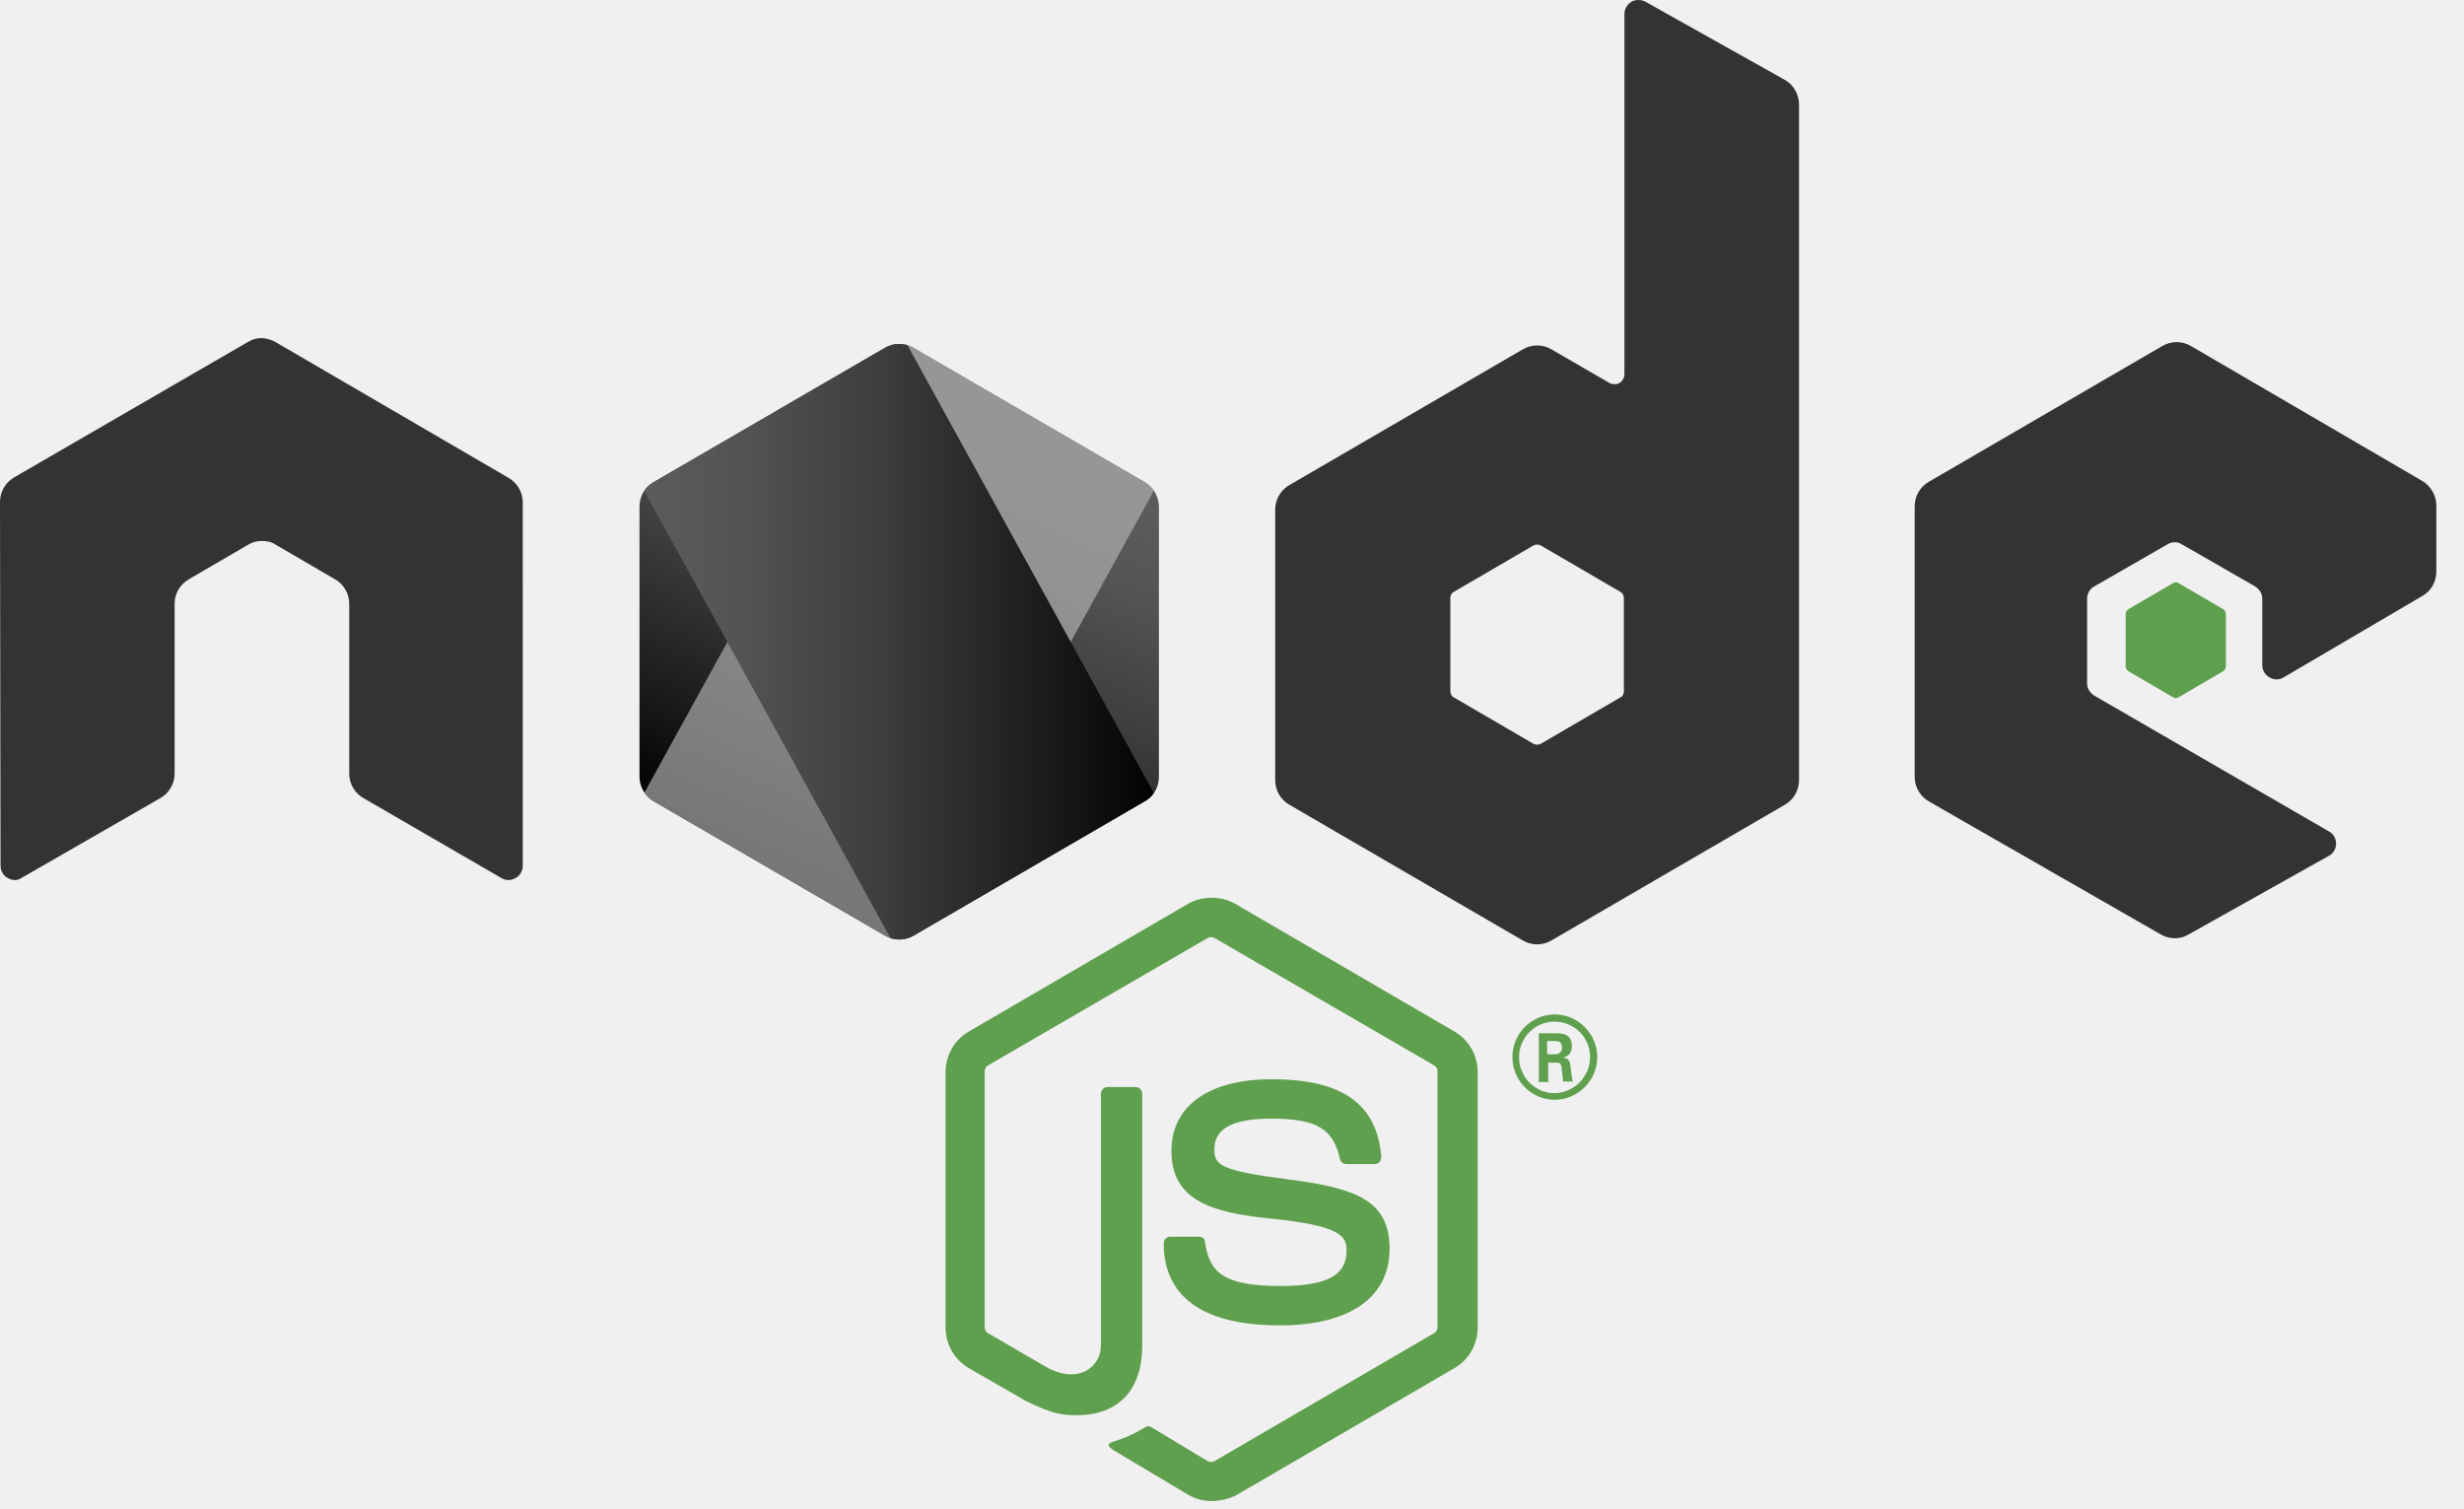
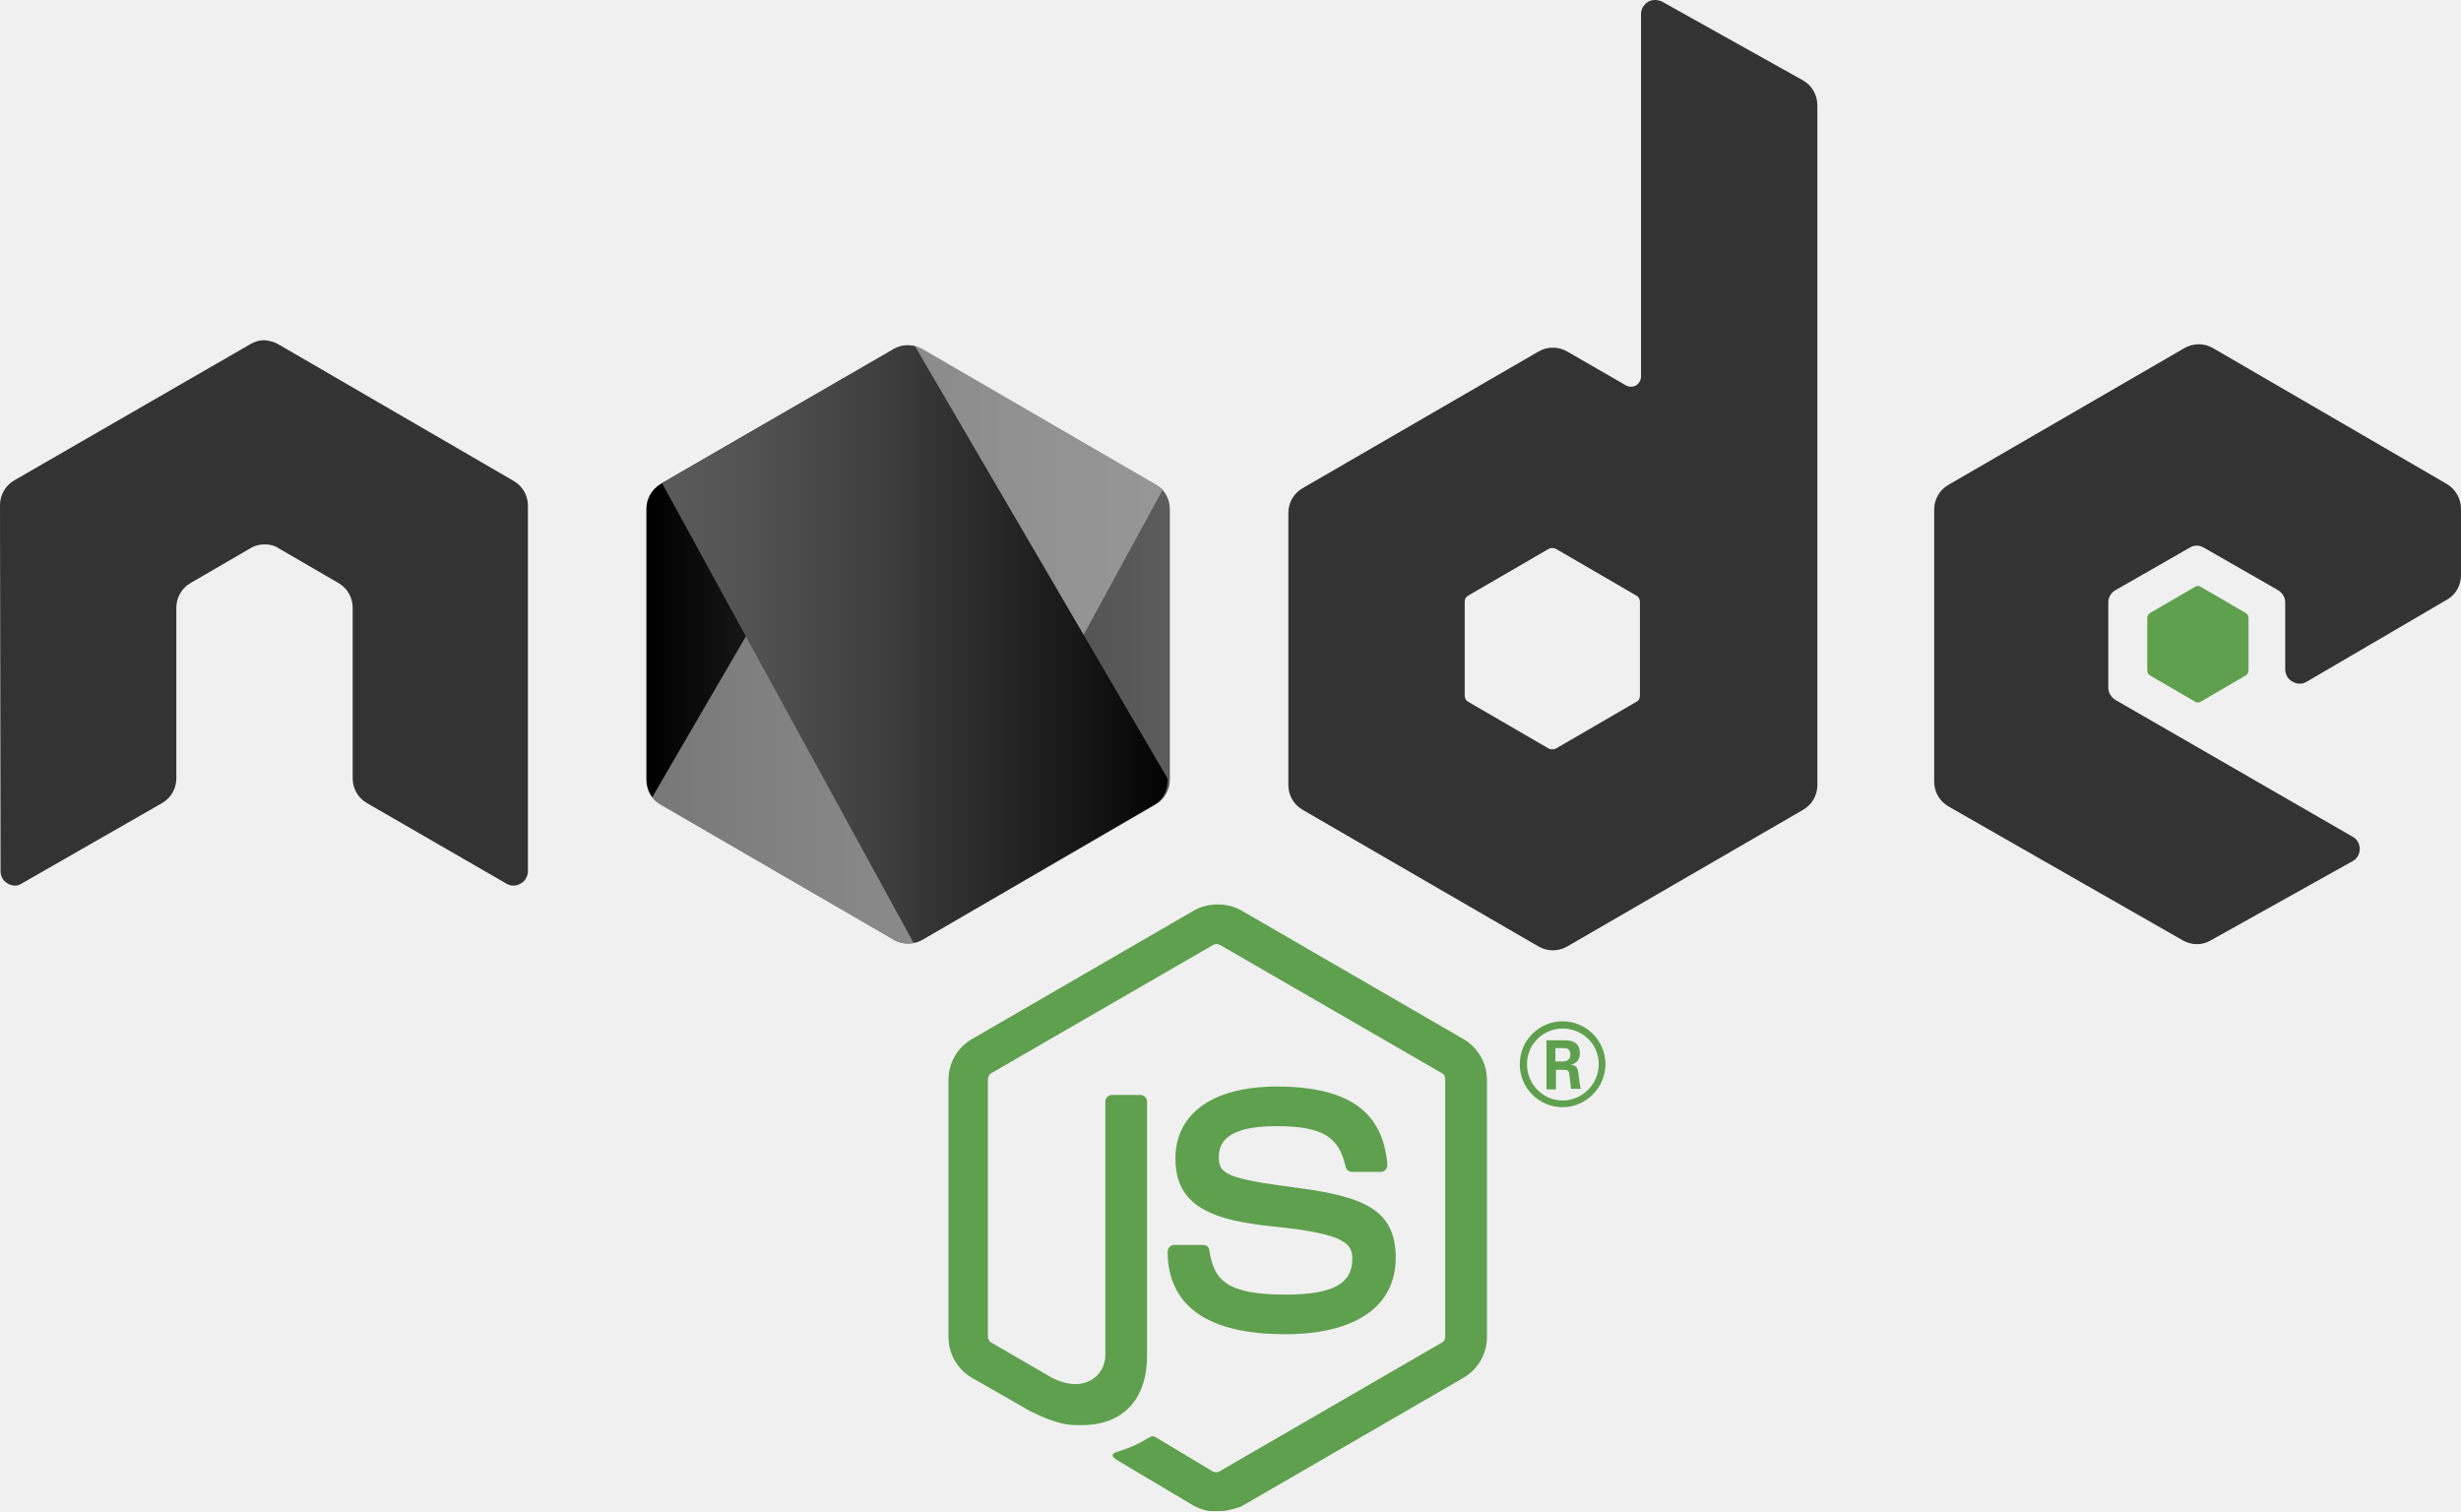
- <svg xmlns="http://www.w3.org/2000/svg" width="205.86" height="126" viewBox="0 0 205.86 126" fill="none">
-   <mask id="a" mask-type="luminance" maskUnits="userSpaceOnUse" x="0" y="0" width="267" height="80">
-     <path d="M267 0H0v79.378h267z" fill="#fff" />
-   </mask>
-   <g mask="url(#a)">
-     <path fill-rule="evenodd" clip-rule="evenodd" d="M43.674 41.954c0-.834-.46-1.62-1.197-2.038L23.01 28.572c-.322-.185-.69-.278-1.058-.324h-.184c-.368 0-.736.139-1.059.324l-19.512 11.3A2.38 2.38 0 0 0 0 41.953l.046 30.378c0 .416.23.833.598 1.018.368.232.829.232 1.15 0l11.598-6.668a2.36 2.36 0 0 0 1.197-2.037V50.428c0-.833.46-1.62 1.196-2.037l4.924-2.871a2.2 2.2 0 0 1 1.197-.325c.414 0 .828.093 1.15.325l4.925 2.87a2.36 2.36 0 0 1 1.196 2.038v14.217c0 .833.46 1.62 1.197 2.037L41.88 73.35c.368.232.828.232 1.197 0 .368-.185.598-.602.598-1.018zM137.465.139c-.369-.185-.829-.185-1.151 0-.368.231-.598.602-.598 1.019v30.1a.88.88 0 0 1-.415.74.88.88 0 0 1-.828 0l-4.878-2.825a2.36 2.36 0 0 0-2.347 0L107.735 40.52a2.36 2.36 0 0 0-1.196 2.037V65.2c0 .834.46 1.621 1.196 2.038l19.513 11.345a2.36 2.36 0 0 0 2.347 0l19.513-11.345a2.36 2.36 0 0 0 1.196-2.038V8.752c0-.88-.46-1.667-1.196-2.084zm-1.795 57.606c0 .232-.092.417-.276.51l-6.674 3.89a.68.68 0 0 1-.598 0l-6.673-3.89c-.184-.093-.276-.325-.276-.51v-7.78c0-.231.092-.416.276-.509l6.673-3.89a.68.68 0 0 1 .598 0l6.674 3.89c.184.093.276.324.276.51zm66.728-7.965c.737-.417 1.151-1.204 1.151-2.038v-5.51c0-.834-.46-1.62-1.151-2.037l-19.375-11.3a2.36 2.36 0 0 0-2.347 0l-19.512 11.346a2.36 2.36 0 0 0-1.197 2.037v22.645c0 .833.46 1.62 1.197 2.037l19.374 11.114c.737.416 1.611.416 2.301 0l11.736-6.576c.368-.185.598-.602.598-1.019s-.23-.833-.598-1.018L174.97 58.115c-.368-.231-.598-.602-.598-1.018v-7.085c0-.417.23-.834.598-1.02l6.121-3.518a1.12 1.12 0 0 1 1.196 0l6.121 3.519c.368.231.598.602.598 1.019v5.557c0 .416.23.833.599 1.018.368.232.828.232 1.196 0z" fill="#333" />
-     <path fill-rule="evenodd" clip-rule="evenodd" d="M181.551 48.716a.42.42 0 0 1 .461 0l3.727 2.176c.138.092.23.231.23.417v4.352a.5.5 0 0 1-.23.417l-3.727 2.177a.42.42 0 0 1-.461 0l-3.727-2.177a.49.49 0 0 1-.23-.417V51.31c0-.185.092-.325.23-.417z" fill="#5FA04E" />
-     <path d="M76.301 29.045a2.36 2.36 0 0 0-2.348 0L54.579 40.297c-.737.417-1.151 1.204-1.151 2.038v22.551c0 .834.46 1.621 1.15 2.038l19.375 11.253a2.36 2.36 0 0 0 2.348 0l19.374-11.253c.737-.417 1.15-1.204 1.15-2.038V42.335c0-.834-.46-1.62-1.15-2.038z" fill="url(#b)" />
-     <mask id="c" mask-type="luminance" maskUnits="userSpaceOnUse" x="53" y="28" width="44" height="51">
-       <path d="M76.301 29.045a2.36 2.36 0 0 0-2.348 0L54.579 40.297c-.737.417-1.151 1.204-1.151 2.038v22.551c0 .834.46 1.621 1.15 2.038l19.375 11.253a2.36 2.36 0 0 0 2.348 0l19.374-11.253c.737-.417 1.15-1.204 1.15-2.038V42.335c0-.834-.46-1.62-1.15-2.038z" fill="#fff" />
+ <svg xmlns="http://www.w3.org/2000/svg" width="267" height="164" viewBox="0 0 267 164" fill="none">
+   <g clip-path="url(#clip0_337_7902)">
+     <mask id="mask0_337_7902" maskUnits="userSpaceOnUse" x="0" y="0" width="267" height="164" style="mask-type: luminance;">
+       <path d="M267 0H0v164h267V0Z" fill="#fff" />
    </mask>
-     <g mask="url(#c)">
-       <path opacity=".66" d="m75.127 27.581 21.506 12.995-21.505 39.125-21.547-13.018z" fill="#B4B4B4" />
-     </g>
-     <mask id="d" mask-type="luminance" maskUnits="userSpaceOnUse" x="53" y="28" width="44" height="51">
-       <path d="M76.301 29.045a2.36 2.36 0 0 0-2.348 0L54.579 40.297c-.737.417-1.151 1.204-1.151 2.038v22.551c0 .834.46 1.621 1.15 2.038l19.375 11.253a2.36 2.36 0 0 0 2.348 0l19.374-11.253c.737-.417 1.15-1.204 1.15-2.038V42.335c0-.834-.46-1.62-1.15-2.038z" fill="#fff" />
-     </mask>
-     <g mask="url(#d)">
-       <path d="M75.127 27.581 53.581 40.576l21.546 39.125 21.506-13.018z" fill="url(#e)" />
+     <g mask="url(#mask0_337_7902)">
+       <path d="M131.991 164c-.905 0-1.75-.242-2.534-.666l-8.027-4.78c-1.207-.666-.604-.908-.242-1.029 1.63-.545 1.931-.666 3.621-1.634.181-.121.423-.061.604.06l6.156 3.692c.241.121.543.121.724 0l24.141-13.98c.242-.121.362-.363.362-.665V117.1c0-.303-.12-.545-.362-.666l-24.081-13.919c-.241-.121-.543-.121-.724 0l-24.08 13.919c-.242.121-.363.424-.363.666v27.898c0 .242.121.544.363.665l6.578 3.813c3.561 1.816 5.794-.303 5.794-2.421V119.52c0-.363.302-.726.724-.726h3.078c.362 0 .724.303.724.726v27.535c0 4.781-2.595 7.565-7.121 7.565-1.388 0-2.475 0-5.553-1.513l-6.337-3.631a5.11 5.11 0 0 1-2.535-4.418V117.16c0-1.815.966-3.51 2.535-4.418l24.141-13.979c1.509-.847 3.561-.847 5.07 0l24.141 13.979a5.112 5.112 0 0 1 2.535 4.418v27.898a5.11 5.11 0 0 1-2.535 4.418l-24.141 13.979c-.905.303-1.811.545-2.656.545Z" fill="#5FA04E" />
+       <path d="M139.415 144.756c-10.562 0-12.735-4.842-12.735-8.957 0-.363.302-.726.724-.726h3.139c.362 0 .664.242.664.605.482 3.208 1.871 4.781 8.268 4.781 5.07 0 7.242-1.15 7.242-3.873 0-1.573-.603-2.723-8.509-3.51-6.579-.666-10.683-2.118-10.683-7.383 0-4.902 4.104-7.807 10.984-7.807 7.725 0 11.528 2.663 12.01 8.473 0 .181-.06.363-.181.544-.12.121-.301.242-.482.242h-3.199a.707.707 0 0 1-.664-.544c-.724-3.329-2.595-4.418-7.544-4.418-5.553 0-6.216 1.937-6.216 3.389 0 1.755.784 2.3 8.268 3.268 7.423.968 10.924 2.36 10.924 7.625 0 5.265-4.346 8.291-12.01 8.291ZM174.178 115.466c0 2.541-2.113 4.659-4.648 4.659a4.655 4.655 0 0 1-4.647-4.659c0-2.663 2.173-4.66 4.647-4.66a4.656 4.656 0 0 1 4.648 4.66Zm-8.51 0c0 2.178 1.75 3.933 3.862 3.933 2.173 0 3.923-1.815 3.923-3.933 0-2.179-1.75-3.873-3.923-3.873a3.855 3.855 0 0 0-3.862 3.873Zm2.112-2.603h1.811c.603 0 1.81 0 1.81 1.392 0 .969-.603 1.15-.965 1.271.724.061.784.545.845 1.211.06.423.12 1.149.241 1.391h-1.086c0-.242-.181-1.573-.181-1.634-.061-.302-.181-.423-.543-.423h-.906v2.118h-1.026v-5.326Zm1.026 2.3h.785c.664 0 .784-.484.784-.726 0-.726-.482-.726-.784-.726h-.845v1.452h.06Z" fill="#5FA04E" />
+       <path fill-rule="evenodd" clip-rule="evenodd" d="M57.275 54.828a3.08 3.08 0 0 0-1.57-2.663L30.177 37.34c-.422-.242-.905-.363-1.388-.424h-.241c-.483 0-.966.182-1.388.424L1.569 52.105A3.105 3.105 0 0 0 0 54.828l.06 39.699c0 .545.302 1.09.785 1.331.483.303 1.086.303 1.509 0l15.209-8.714a3.08 3.08 0 0 0 1.569-2.663V65.903A3.08 3.08 0 0 1 20.7 63.24l6.458-3.752c.483-.303 1.026-.424 1.569-.424.543 0 1.086.121 1.509.424l6.457 3.752a3.08 3.08 0 0 1 1.57 2.663V84.48a3.08 3.08 0 0 0 1.569 2.663l15.088 8.714a1.47 1.47 0 0 0 1.57 0c.482-.242.784-.786.784-1.331V54.828ZM180.334.182c-.483-.243-1.087-.243-1.509 0-.483.302-.785.786-.785 1.33V40.85c0 .363-.181.726-.543.968a1.151 1.151 0 0 1-1.086 0l-6.397-3.691a3.103 3.103 0 0 0-3.078 0l-25.59 14.826a3.08 3.08 0 0 0-1.569 2.663v29.592a3.08 3.08 0 0 0 1.569 2.663l25.59 14.827a3.107 3.107 0 0 0 3.078 0l25.589-14.827a3.08 3.08 0 0 0 1.569-2.663v-73.77c0-1.15-.603-2.178-1.569-2.723L180.334.182Zm-2.414 75.282c0 .303-.121.545-.362.666l-8.752 5.083a.892.892 0 0 1-.784 0l-8.751-5.083c-.242-.121-.362-.424-.362-.666V65.297c0-.302.12-.544.362-.665l8.751-5.084a.892.892 0 0 1 .784 0l8.752 5.084c.241.12.362.423.362.665v10.167ZM265.491 65.055c.966-.544 1.509-1.573 1.509-2.662V55.19c0-1.09-.603-2.118-1.509-2.663l-25.408-14.766a3.103 3.103 0 0 0-3.078 0l-25.59 14.827a3.082 3.082 0 0 0-1.569 2.663v29.592c0 1.09.604 2.118 1.569 2.663l25.409 14.524c.965.545 2.112.545 3.017 0l15.39-8.593c.483-.242.785-.787.785-1.332 0-.544-.302-1.089-.785-1.331l-25.71-14.827c-.483-.302-.784-.786-.784-1.331v-9.26c0-.544.301-1.088.784-1.33l8.027-4.6a1.47 1.47 0 0 1 1.569 0l8.027 4.6c.483.302.785.786.785 1.33v7.263c0 .545.301 1.09.784 1.331a1.47 1.47 0 0 0 1.569 0l15.209-8.896Z" fill="#333" />
+       <path fill-rule="evenodd" clip-rule="evenodd" d="M238.152 63.663a.546.546 0 0 1 .603 0l4.889 2.845a.636.636 0 0 1 .302.544v5.689a.636.636 0 0 1-.302.545l-4.889 2.844a.546.546 0 0 1-.603 0l-4.889-2.844a.636.636 0 0 1-.302-.545v-5.689c0-.242.121-.423.302-.544l4.889-2.844Z" fill="#5FA04E" />
+       <path fill-rule="evenodd" clip-rule="evenodd" d="M96.987 37.883a3.104 3.104 0 0 1 3.078 0l25.348 14.706c.966.545 1.509 1.573 1.509 2.663v29.35c0 1.09-.604 2.118-1.509 2.663l-25.348 14.705a3.102 3.102 0 0 1-3.078 0L71.639 87.265c-.966-.545-1.51-1.573-1.51-2.663v-29.41c0-1.09.604-2.119 1.51-2.664l25.348-14.645Z" fill="url(#paint0_linear_337_7902)" />
+       <path opacity=".66" d="m125.292 52.528-25.227-14.705a4.192 4.192 0 0 0-.785-.303L70.733 86.54c.242.302.544.544.845.726l25.409 14.706c.784.423 1.63.544 2.414.242l26.676-48.958c-.181-.303-.483-.545-.785-.727Z" fill="#B4B4B4" />
+       <path d="m100.004 101.97 25.288-14.705c.966-.545 1.388-1.573 1.388-2.663v-.12L99.28 37.58c-.784-.242-1.63-.121-2.353.302L71.82 52.407l27.28 49.866a3.12 3.12 0 0 0 .904-.303Z" fill="url(#paint1_linear_337_7902)" />
    </g>
  </g>
-   <path d="M101.229 125.407a4 4 0 0 1-1.933-.51l-6.121-3.658c-.921-.51-.46-.695-.184-.787 1.242-.417 1.472-.51 2.761-1.25.138-.093.322-.047.46.046l4.694 2.825c.184.092.414.092.552 0l18.363-10.698c.183-.092.277-.277.277-.509V89.519c0-.232-.094-.417-.277-.51l-18.363-10.65c-.184-.093-.414-.093-.552 0l-18.362 10.65c-.184.093-.276.324-.276.51v21.347c0 .186.092.417.276.51l5.016 2.917c2.715 1.39 4.418-.232 4.418-1.852v-21.07c0-.278.23-.556.553-.556h2.347c.276 0 .552.232.552.556v21.07c0 3.658-1.979 5.788-5.431 5.788-1.058 0-1.886 0-4.234-1.157l-4.832-2.779a3.91 3.91 0 0 1-1.933-3.38v-21.35c0-1.39.737-2.685 1.933-3.38l18.363-10.696c1.15-.65 2.715-.65 3.865 0l18.363 10.696a3.91 3.91 0 0 1 1.932 3.38v21.349c0 1.39-.736 2.686-1.932 3.381l-18.363 10.697c-.552.232-1.242.417-1.932.417" fill="#5FA04E" />
-   <path d="M106.936 110.727c-8.055 0-9.712-3.705-9.712-6.854 0-.277.23-.555.552-.555h2.393c.277 0 .507.185.507.463.368 2.454 1.426 3.658 6.305 3.658 3.866 0 5.523-.88 5.523-2.963 0-1.204-.462-2.084-6.49-2.686-5.016-.51-8.146-1.621-8.146-5.65 0-3.75 3.13-5.974 8.376-5.974 5.892 0 8.791 2.038 9.159 6.484a.77.77 0 0 1-.137.416c-.094.093-.231.186-.371.186h-2.439a.54.54 0 0 1-.505-.417c-.553-2.547-1.98-3.38-5.753-3.38-4.234 0-4.74 1.48-4.74 2.593 0 1.342.598 1.76 6.305 2.5 5.66.74 8.33 1.806 8.33 5.788 0 4.076-3.36 6.391-9.157 6.391m26.51-22.413c0 1.945-1.612 3.566-3.546 3.566a3.557 3.557 0 0 1-3.543-3.566 3.554 3.554 0 0 1 3.543-3.565c1.888 0 3.546 1.574 3.546 3.565m-6.536 0c0 1.667 1.335 3.01 2.944 3.01 1.658 0 2.993-1.39 2.993-3.01 0-1.667-1.335-2.963-2.993-2.963a2.976 2.976 0 0 0-2.944 2.963m1.657-1.991h1.381c.46 0 1.381 0 1.381 1.065 0 .74-.462.88-.739.973.554.046.599.416.645.926.046.324.094.88.185 1.065h-.83c0-.186-.137-1.204-.137-1.25-.045-.232-.137-.325-.413-.325h-.691v1.62h-.782zm.736 1.76h.597c.508 0 .599-.37.599-.556 0-.556-.368-.556-.599-.556h-.642v1.112z" fill="#5FA04E" />
  <defs>
-     <linearGradient id="b" x1="83.758" y1="37.188" x2="68.328" y2="73.328" gradientUnits="userSpaceOnUse">
-       <stop offset="0" stop-color="#5C5C5C" />
-       <stop offset=".176" stop-color="#545454" />
-       <stop offset=".458" stop-color="#3D3D3D" />
-       <stop offset=".806" stop-color="#171717" />
-       <stop offset=".995" />
+     <linearGradient id="paint0_linear_337_7902" x1="70.117" y1="69.914" x2="126.971" y2="69.914" gradientUnits="userSpaceOnUse">
+       <stop offset=".005" />
+       <stop offset=".194" stop-color="#171717" />
+       <stop offset=".542" stop-color="#3D3D3D" />
+       <stop offset=".824" stop-color="#545454" />
+       <stop offset="1" stop-color="#5C5C5C" />
    </linearGradient>
-     <linearGradient id="e" x1="53.678" y1="53.128" x2="97.428" y2="53.128" gradientUnits="userSpaceOnUse">
+     <linearGradient id="paint1_linear_337_7902" x1="69.724" y1="69.872" x2="128.373" y2="69.872" gradientUnits="userSpaceOnUse">
      <stop stop-color="#5C5C5C" />
      <stop offset=".176" stop-color="#545454" />
      <stop offset=".458" stop-color="#3D3D3D" />
      <stop offset=".806" stop-color="#171717" />
      <stop offset=".995" />
    </linearGradient>
+     <clipPath id="clip0_337_7902">
+       <path fill="#fff" d="M0 0h267v164H0z" />
+     </clipPath>
  </defs>
</svg>
